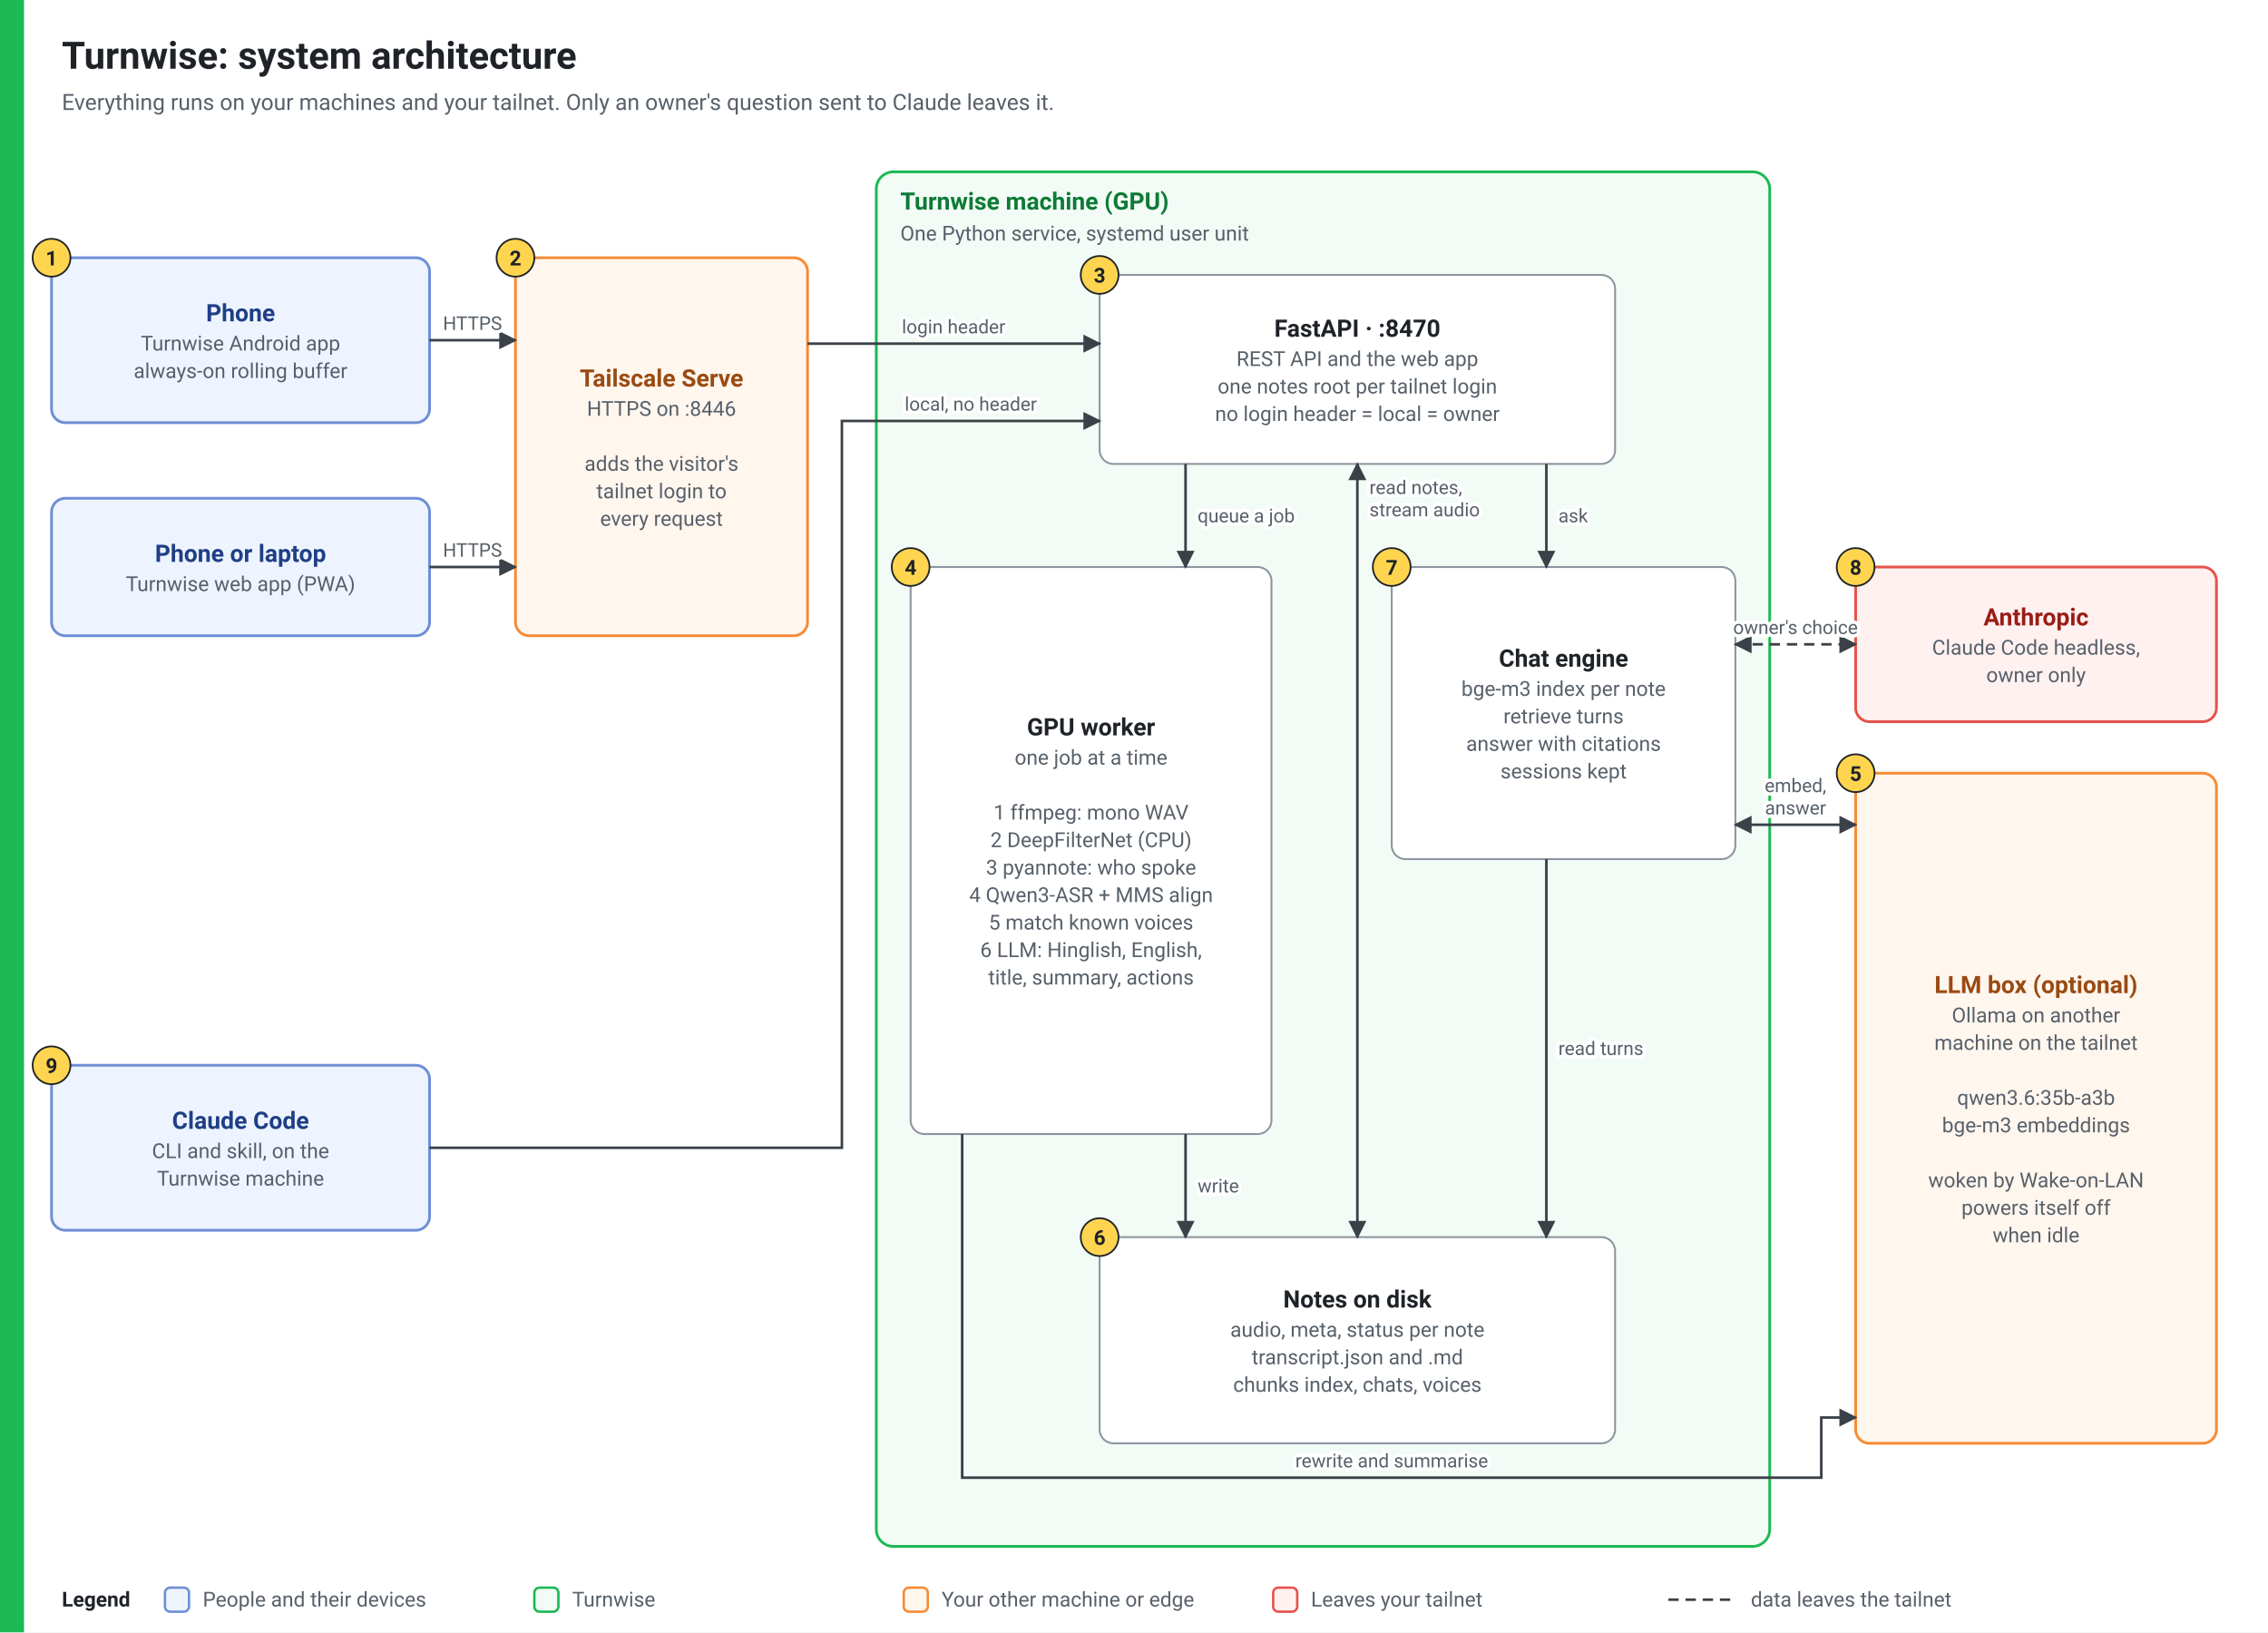
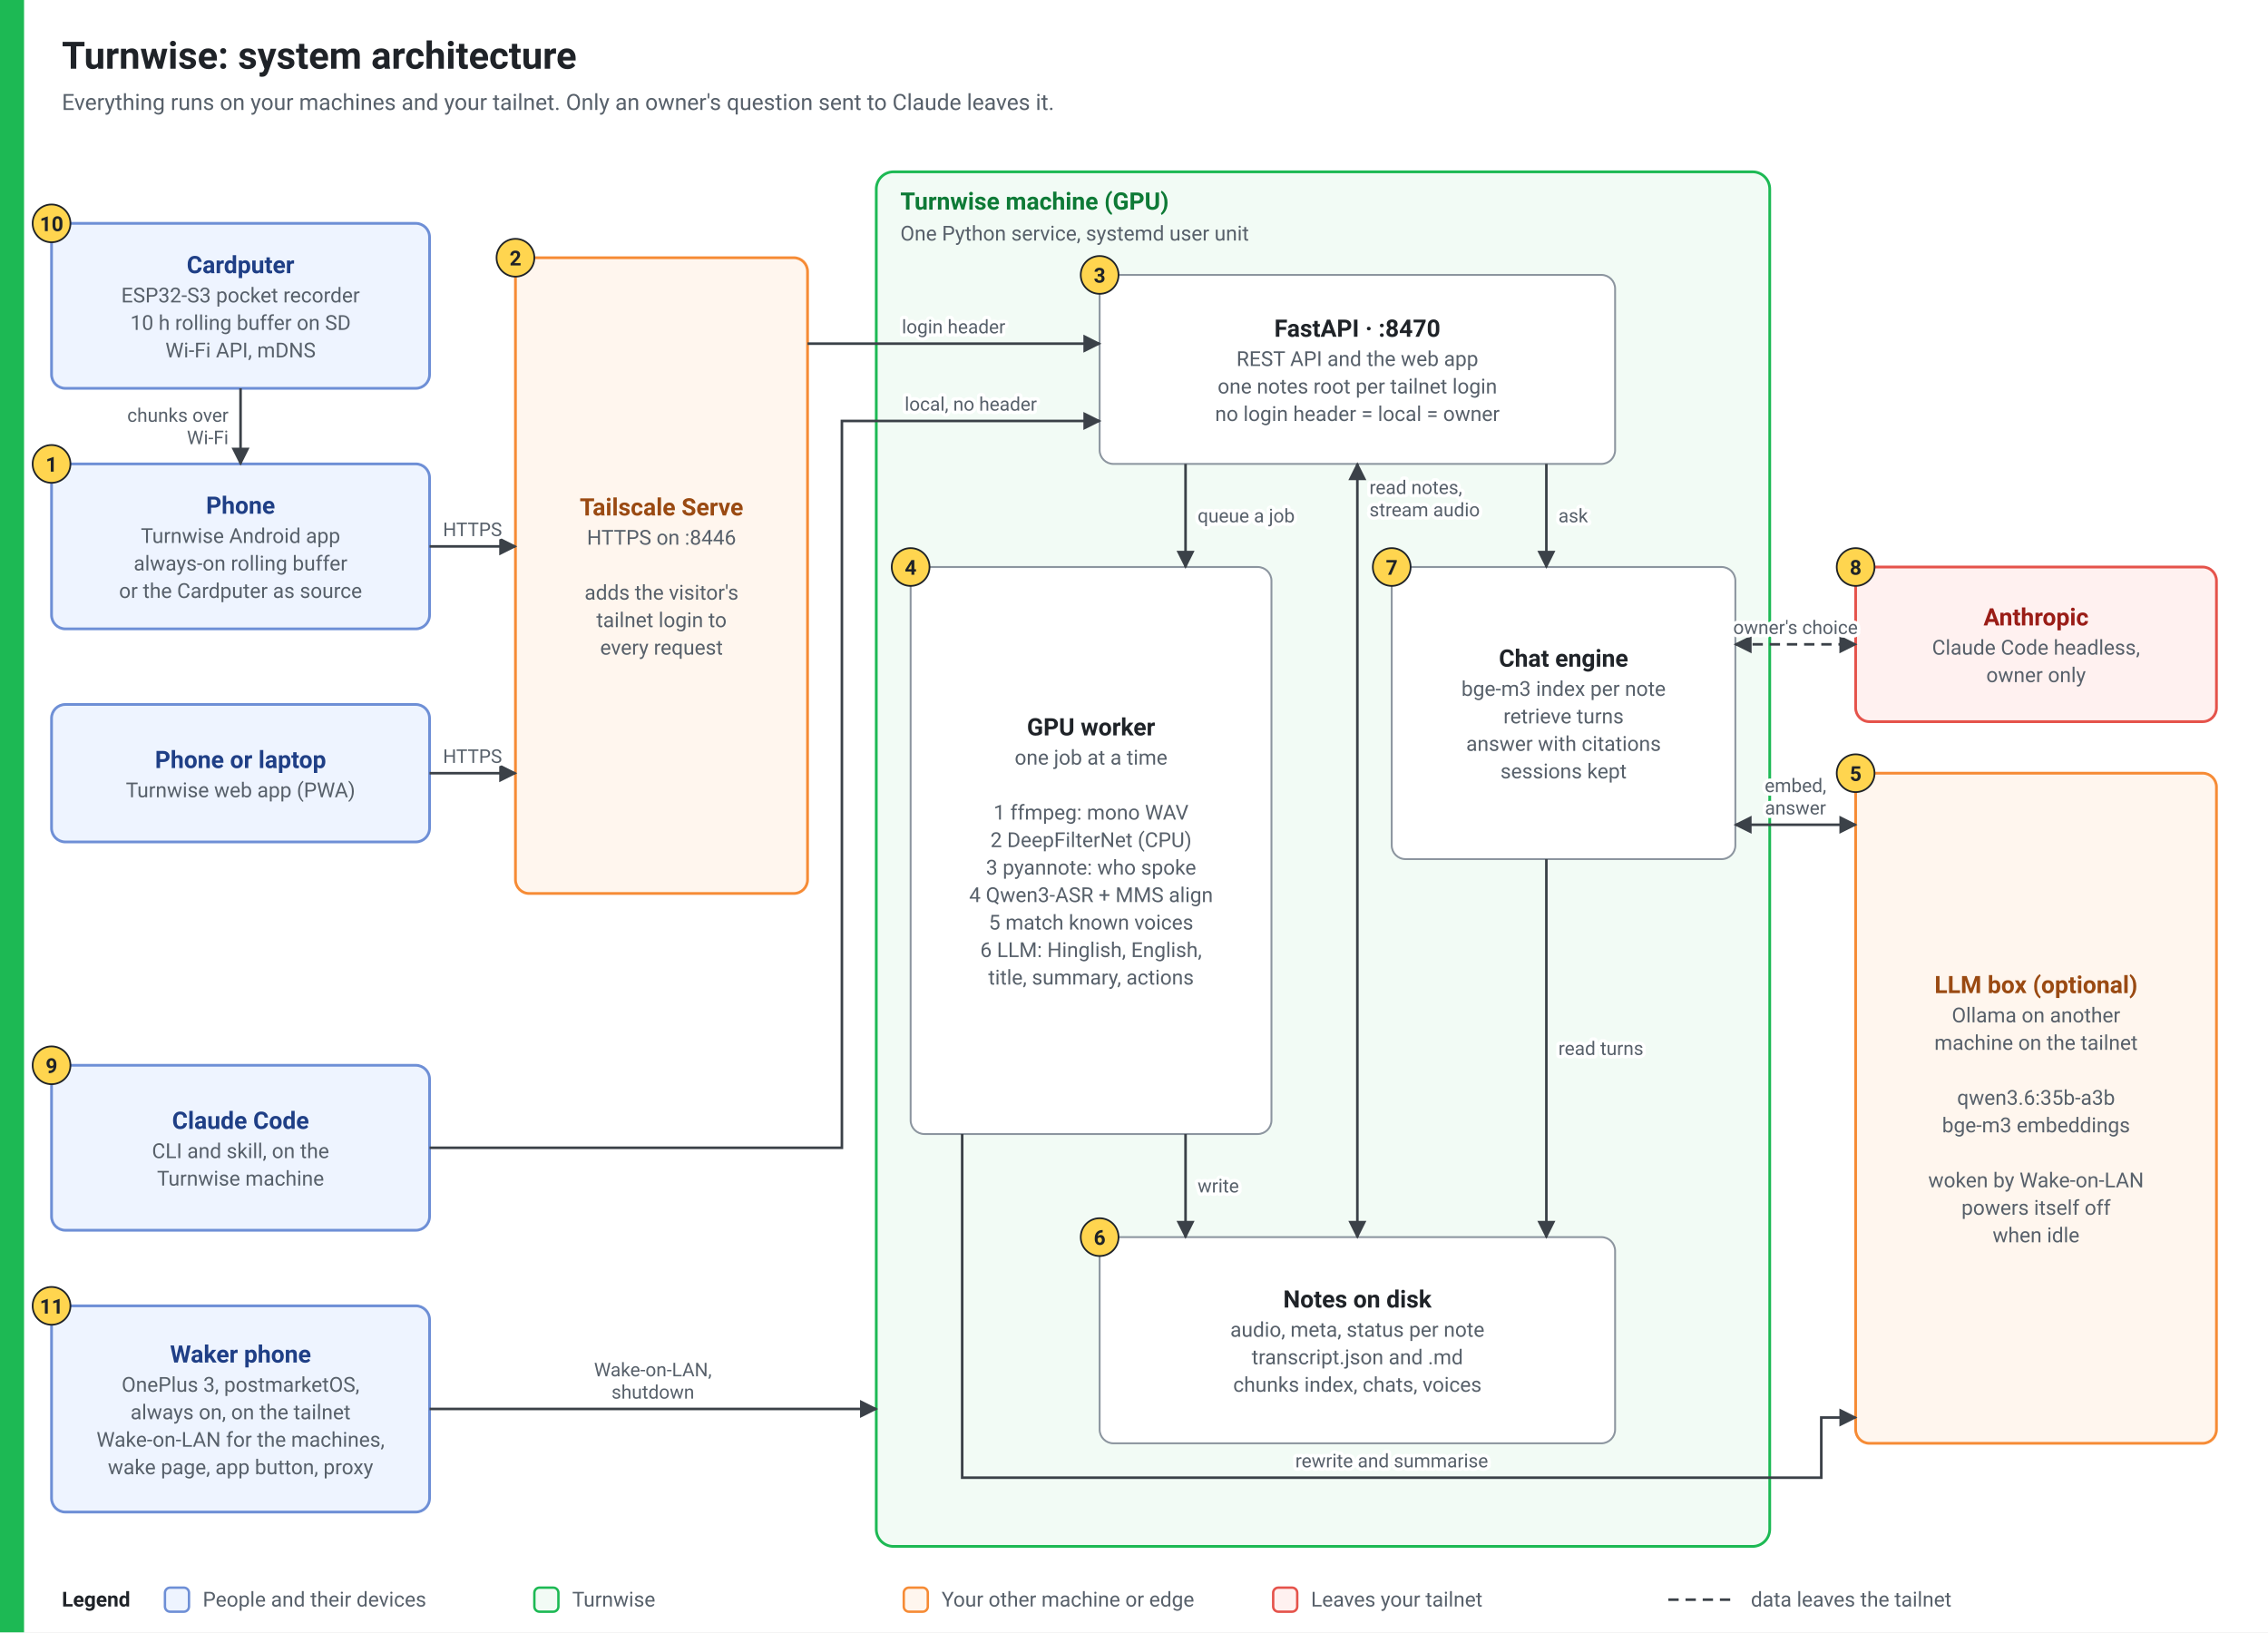
<svg xmlns="http://www.w3.org/2000/svg" width="1320" height="950" viewBox="0 0 1320 950" font-family="system-ui, -apple-system, 'Segoe UI', Roboto, Helvetica, Arial, sans-serif">
  <defs>
    <marker id="arrow" viewBox="0 0 10 10" refX="9" refY="5" markerWidth="7" markerHeight="7" orient="auto-start-reverse">
      <path d="M0,0 L10,5 L0,10 z" fill="#3B4148" />
    </marker>
  </defs>
  <rect width="1320" height="950" fill="#FFFFFF" />
  <rect x="0" y="0" width="14" height="950" fill="#1DB954" />
  <text x="36" y="40" font-size="22" font-weight="700" fill="#1F2328">Turnwise: system architecture</text>
  <text x="36" y="64" font-size="13" fill="#57606A">Everything runs on your machines and your tailnet. Only an owner's question sent to Claude leaves it.</text>
  <rect x="510" y="100" width="520" height="800" rx="10" fill="#F2FBF5" stroke="#1DB954" stroke-width="1.6" />
  <text x="524" y="122" font-size="14" font-weight="700" fill="#0E7A36">Turnwise machine (GPU)</text>
  <text x="524" y="140" font-size="12" fill="#57606A">One Python service, systemd user unit</text>
-   <rect x="30" y="150" width="220" height="96" rx="8" fill="#EEF4FF" stroke="#6E8FD6" stroke-width="1.6" />
-   <text x="140.0" y="187.0" text-anchor="middle" font-size="14" font-weight="700" fill="#1F3F86">Phone</text>
-   <text x="140.0" y="204.0" text-anchor="middle" font-size="12" fill="#57606A">Turnwise Android app</text>
-   <text x="140.0" y="220.0" text-anchor="middle" font-size="12" fill="#57606A">always-on rolling buffer</text>
-   <rect x="30" y="290" width="220" height="80" rx="8" fill="#EEF4FF" stroke="#6E8FD6" stroke-width="1.6" />
-   <text x="140.0" y="327.0" text-anchor="middle" font-size="14" font-weight="700" fill="#1F3F86">Phone or laptop</text>
-   <text x="140.0" y="344.0" text-anchor="middle" font-size="12" fill="#57606A">Turnwise web app (PWA)</text>
+   <rect x="30" y="130" width="220" height="96" rx="8" fill="#EEF4FF" stroke="#6E8FD6" stroke-width="1.6" />
+   <text x="140.0" y="159.0" text-anchor="middle" font-size="14" font-weight="700" fill="#1F3F86">Cardputer</text>
+   <text x="140.0" y="176.0" text-anchor="middle" font-size="12" fill="#57606A">ESP32-S3 pocket recorder</text>
+   <text x="140.0" y="192.0" text-anchor="middle" font-size="12" fill="#57606A">10 h rolling buffer on SD</text>
+   <text x="140.0" y="208.0" text-anchor="middle" font-size="12" fill="#57606A">Wi-Fi API, mDNS</text>
+   <rect x="30" y="270" width="220" height="96" rx="8" fill="#EEF4FF" stroke="#6E8FD6" stroke-width="1.6" />
+   <text x="140.0" y="299.0" text-anchor="middle" font-size="14" font-weight="700" fill="#1F3F86">Phone</text>
+   <text x="140.0" y="316.0" text-anchor="middle" font-size="12" fill="#57606A">Turnwise Android app</text>
+   <text x="140.0" y="332.0" text-anchor="middle" font-size="12" fill="#57606A">always-on rolling buffer</text>
+   <text x="140.0" y="348.0" text-anchor="middle" font-size="12" fill="#57606A">or the Cardputer as source</text>
+   <rect x="30" y="410" width="220" height="80" rx="8" fill="#EEF4FF" stroke="#6E8FD6" stroke-width="1.6" />
+   <text x="140.0" y="447.0" text-anchor="middle" font-size="14" font-weight="700" fill="#1F3F86">Phone or laptop</text>
+   <text x="140.0" y="464.0" text-anchor="middle" font-size="12" fill="#57606A">Turnwise web app (PWA)</text>
  <rect x="30" y="620" width="220" height="96" rx="8" fill="#EEF4FF" stroke="#6E8FD6" stroke-width="1.6" />
  <text x="140.0" y="657.0" text-anchor="middle" font-size="14" font-weight="700" fill="#1F3F86">Claude Code</text>
  <text x="140.0" y="674.0" text-anchor="middle" font-size="12" fill="#57606A">CLI and skill, on the</text>
  <text x="140.0" y="690.0" text-anchor="middle" font-size="12" fill="#57606A">Turnwise machine</text>
-   <rect x="300" y="150" width="170" height="220" rx="8" fill="#FFF6EE" stroke="#F68B35" stroke-width="1.6" />
-   <text x="385.0" y="225.0" text-anchor="middle" font-size="14" font-weight="700" fill="#9A4A12">Tailscale Serve</text>
-   <text x="385.0" y="242.0" text-anchor="middle" font-size="12" fill="#57606A">HTTPS on :8446</text>
-   <text x="385.0" y="258.0" text-anchor="middle" font-size="12" fill="#57606A" />
-   <text x="385.0" y="274.0" text-anchor="middle" font-size="12" fill="#57606A">adds the visitor's</text>
-   <text x="385.0" y="290.0" text-anchor="middle" font-size="12" fill="#57606A">tailnet login to</text>
-   <text x="385.0" y="306.0" text-anchor="middle" font-size="12" fill="#57606A">every request</text>
+   <rect x="30" y="760" width="220" height="120" rx="8" fill="#EEF4FF" stroke="#6E8FD6" stroke-width="1.6" />
+   <text x="140.0" y="793.0" text-anchor="middle" font-size="14" font-weight="700" fill="#1F3F86">Waker phone</text>
+   <text x="140.0" y="810.0" text-anchor="middle" font-size="12" fill="#57606A">OnePlus 3, postmarketOS,</text>
+   <text x="140.0" y="826.0" text-anchor="middle" font-size="12" fill="#57606A">always on, on the tailnet</text>
+   <text x="140.0" y="842.0" text-anchor="middle" font-size="12" fill="#57606A">Wake-on-LAN for the machines,</text>
+   <text x="140.0" y="858.0" text-anchor="middle" font-size="12" fill="#57606A">wake page, app button, proxy</text>
+   <rect x="300" y="150" width="170" height="370" rx="8" fill="#FFF6EE" stroke="#F68B35" stroke-width="1.6" />
+   <text x="385.0" y="300.0" text-anchor="middle" font-size="14" font-weight="700" fill="#9A4A12">Tailscale Serve</text>
+   <text x="385.0" y="317.0" text-anchor="middle" font-size="12" fill="#57606A">HTTPS on :8446</text>
+   <text x="385.0" y="333.0" text-anchor="middle" font-size="12" fill="#57606A" />
+   <text x="385.0" y="349.0" text-anchor="middle" font-size="12" fill="#57606A">adds the visitor's</text>
+   <text x="385.0" y="365.0" text-anchor="middle" font-size="12" fill="#57606A">tailnet login to</text>
+   <text x="385.0" y="381.0" text-anchor="middle" font-size="12" fill="#57606A">every request</text>
  <rect x="640" y="160" width="300" height="110" rx="8" fill="#FFFFFF" stroke="#8C959F" stroke-width="1.1" />
  <text x="790.0" y="196.0" text-anchor="middle" font-size="14" font-weight="700" fill="#1F2328">FastAPI · :8470</text>
  <text x="790.0" y="213.0" text-anchor="middle" font-size="12" fill="#57606A">REST API and the web app</text>
  <text x="790.0" y="229.0" text-anchor="middle" font-size="12" fill="#57606A">one notes root per tailnet login</text>
  <text x="790.0" y="245.0" text-anchor="middle" font-size="12" fill="#57606A">no login header = local = owner</text>
  <rect x="530" y="330" width="210" height="330" rx="8" fill="#FFFFFF" stroke="#8C959F" stroke-width="1.1" />
  <text x="635.0" y="428.0" text-anchor="middle" font-size="14" font-weight="700" fill="#1F2328">GPU worker</text>
  <text x="635.0" y="445.0" text-anchor="middle" font-size="12" fill="#57606A">one job at a time</text>
  <text x="635.0" y="461.0" text-anchor="middle" font-size="12" fill="#57606A" />
  <text x="635.0" y="477.0" text-anchor="middle" font-size="12" fill="#57606A">1  ffmpeg: mono WAV</text>
  <text x="635.0" y="493.0" text-anchor="middle" font-size="12" fill="#57606A">2  DeepFilterNet (CPU)</text>
  <text x="635.0" y="509.0" text-anchor="middle" font-size="12" fill="#57606A">3  pyannote: who spoke</text>
  <text x="635.0" y="525.0" text-anchor="middle" font-size="12" fill="#57606A">4  Qwen3-ASR + MMS align</text>
  <text x="635.0" y="541.0" text-anchor="middle" font-size="12" fill="#57606A">5  match known voices</text>
  <text x="635.0" y="557.0" text-anchor="middle" font-size="12" fill="#57606A">6  LLM: Hinglish, English,</text>
  <text x="635.0" y="573.0" text-anchor="middle" font-size="12" fill="#57606A">    title, summary, actions</text>
  <rect x="810" y="330" width="200" height="170" rx="8" fill="#FFFFFF" stroke="#8C959F" stroke-width="1.1" />
  <text x="910.0" y="388.0" text-anchor="middle" font-size="14" font-weight="700" fill="#1F2328">Chat engine</text>
  <text x="910.0" y="405.0" text-anchor="middle" font-size="12" fill="#57606A">bge-m3 index per note</text>
  <text x="910.0" y="421.0" text-anchor="middle" font-size="12" fill="#57606A">retrieve turns</text>
  <text x="910.0" y="437.0" text-anchor="middle" font-size="12" fill="#57606A">answer with citations</text>
  <text x="910.0" y="453.0" text-anchor="middle" font-size="12" fill="#57606A">sessions kept</text>
  <rect x="640" y="720" width="300" height="120" rx="8" fill="#FFFFFF" stroke="#8C959F" stroke-width="1.1" />
  <text x="790.0" y="761.0" text-anchor="middle" font-size="14" font-weight="700" fill="#1F2328">Notes on disk</text>
  <text x="790.0" y="778.0" text-anchor="middle" font-size="12" fill="#57606A">audio, meta, status per note</text>
  <text x="790.0" y="794.0" text-anchor="middle" font-size="12" fill="#57606A">transcript.json and .md</text>
  <text x="790.0" y="810.0" text-anchor="middle" font-size="12" fill="#57606A">chunks index, chats, voices</text>
  <rect x="1080" y="450" width="210" height="390" rx="8" fill="#FFF6EE" stroke="#F68B35" stroke-width="1.6" />
  <text x="1185.0" y="578.0" text-anchor="middle" font-size="14" font-weight="700" fill="#9A4A12">LLM box (optional)</text>
  <text x="1185.0" y="595.0" text-anchor="middle" font-size="12" fill="#57606A">Ollama on another</text>
  <text x="1185.0" y="611.0" text-anchor="middle" font-size="12" fill="#57606A">machine on the tailnet</text>
  <text x="1185.0" y="627.0" text-anchor="middle" font-size="12" fill="#57606A" />
  <text x="1185.0" y="643.0" text-anchor="middle" font-size="12" fill="#57606A">qwen3.6:35b-a3b</text>
  <text x="1185.0" y="659.0" text-anchor="middle" font-size="12" fill="#57606A">bge-m3 embeddings</text>
  <text x="1185.0" y="675.0" text-anchor="middle" font-size="12" fill="#57606A" />
  <text x="1185.0" y="691.0" text-anchor="middle" font-size="12" fill="#57606A">woken by Wake-on-LAN</text>
  <text x="1185.0" y="707.0" text-anchor="middle" font-size="12" fill="#57606A">powers itself off</text>
  <text x="1185.0" y="723.0" text-anchor="middle" font-size="12" fill="#57606A">when idle</text>
  <rect x="1080" y="330" width="210" height="90" rx="8" fill="#FFF1F0" stroke="#E5534B" stroke-width="1.6" />
  <text x="1185.0" y="364.0" text-anchor="middle" font-size="14" font-weight="700" fill="#9A1D17">Anthropic</text>
  <text x="1185.0" y="381.0" text-anchor="middle" font-size="12" fill="#57606A">Claude Code headless,</text>
  <text x="1185.0" y="397.0" text-anchor="middle" font-size="12" fill="#57606A">owner only</text>
-   <path d="M250,198 L300,198" fill="none" stroke="#3B4148" stroke-width="1.5" marker-end="url(#arrow)" />
-   <text x="275.0" y="192" text-anchor="middle" font-size="11" fill="#57606A" paint-order="stroke" stroke="#FFFFFF" stroke-width="4" stroke-linejoin="round">HTTPS</text>
-   <path d="M250,330 L300,330" fill="none" stroke="#3B4148" stroke-width="1.5" marker-end="url(#arrow)" />
-   <text x="275.0" y="324" text-anchor="middle" font-size="11" fill="#57606A" paint-order="stroke" stroke="#FFFFFF" stroke-width="4" stroke-linejoin="round">HTTPS</text>
+   <path d="M140,226 L140,270" fill="none" stroke="#3B4148" stroke-width="1.5" marker-end="url(#arrow)" />
+   <text x="133" y="245.5" text-anchor="end" font-size="11" fill="#57606A" paint-order="stroke" stroke="#FFFFFF" stroke-width="4" stroke-linejoin="round">chunks over</text>
+   <text x="133" y="258.5" text-anchor="end" font-size="11" fill="#57606A" paint-order="stroke" stroke="#FFFFFF" stroke-width="4" stroke-linejoin="round">Wi-Fi</text>
+   <path d="M250,318 L300,318" fill="none" stroke="#3B4148" stroke-width="1.5" marker-end="url(#arrow)" />
+   <text x="275.0" y="312" text-anchor="middle" font-size="11" fill="#57606A" paint-order="stroke" stroke="#FFFFFF" stroke-width="4" stroke-linejoin="round">HTTPS</text>
+   <path d="M250,450 L300,450" fill="none" stroke="#3B4148" stroke-width="1.5" marker-end="url(#arrow)" />
+   <text x="275.0" y="444" text-anchor="middle" font-size="11" fill="#57606A" paint-order="stroke" stroke="#FFFFFF" stroke-width="4" stroke-linejoin="round">HTTPS</text>
+   <path d="M250,820 L510,820" fill="none" stroke="#3B4148" stroke-width="1.5" marker-end="url(#arrow)" />
+   <text x="380.0" y="801" text-anchor="middle" font-size="11" fill="#57606A" paint-order="stroke" stroke="#FFFFFF" stroke-width="4" stroke-linejoin="round">Wake-on-LAN,</text>
+   <text x="380.0" y="814" text-anchor="middle" font-size="11" fill="#57606A" paint-order="stroke" stroke="#FFFFFF" stroke-width="4" stroke-linejoin="round">shutdown</text>
  <path d="M470,200 L640,200" fill="none" stroke="#3B4148" stroke-width="1.5" marker-end="url(#arrow)" />
  <text x="555.0" y="194" text-anchor="middle" font-size="11" fill="#57606A" paint-order="stroke" stroke="#FFFFFF" stroke-width="4" stroke-linejoin="round">login header</text>
  <path d="M250,668 L490,668 L490,245 L640,245" fill="none" stroke="#3B4148" stroke-width="1.5" marker-end="url(#arrow)" />
  <text x="565.0" y="239" text-anchor="middle" font-size="11" fill="#57606A" paint-order="stroke" stroke="#FFFFFF" stroke-width="4" stroke-linejoin="round">local, no header</text>
  <path d="M690,270 L690,330" fill="none" stroke="#3B4148" stroke-width="1.5" marker-end="url(#arrow)" />
  <text x="697" y="304.0" text-anchor="start" font-size="11" fill="#57606A" paint-order="stroke" stroke="#FFFFFF" stroke-width="4" stroke-linejoin="round">queue a job</text>
  <path d="M900,270 L900,330" fill="none" stroke="#3B4148" stroke-width="1.5" marker-end="url(#arrow)" />
  <text x="907" y="304.0" text-anchor="start" font-size="11" fill="#57606A" paint-order="stroke" stroke="#FFFFFF" stroke-width="4" stroke-linejoin="round">ask</text>
  <path d="M790,270 L790,720" fill="none" stroke="#3B4148" stroke-width="1.5" marker-end="url(#arrow)" marker-start="url(#arrow)" />
  <text x="797" y="287.5" text-anchor="start" font-size="11" fill="#57606A" paint-order="stroke" stroke="#FFFFFF" stroke-width="4" stroke-linejoin="round">read notes,</text>
  <text x="797" y="300.5" text-anchor="start" font-size="11" fill="#57606A" paint-order="stroke" stroke="#FFFFFF" stroke-width="4" stroke-linejoin="round">stream audio</text>
  <path d="M690,660 L690,720" fill="none" stroke="#3B4148" stroke-width="1.5" marker-end="url(#arrow)" />
  <text x="697" y="694.0" text-anchor="start" font-size="11" fill="#57606A" paint-order="stroke" stroke="#FFFFFF" stroke-width="4" stroke-linejoin="round">write</text>
  <path d="M900,500 L900,720" fill="none" stroke="#3B4148" stroke-width="1.5" marker-end="url(#arrow)" />
  <text x="907" y="614.0" text-anchor="start" font-size="11" fill="#57606A" paint-order="stroke" stroke="#FFFFFF" stroke-width="4" stroke-linejoin="round">read turns</text>
  <path d="M560,660 L560,860 L1060,860 L1060,825 L1080,825" fill="none" stroke="#3B4148" stroke-width="1.5" marker-end="url(#arrow)" />
  <text x="810.0" y="854" text-anchor="middle" font-size="11" fill="#57606A" paint-order="stroke" stroke="#FFFFFF" stroke-width="4" stroke-linejoin="round">rewrite and summarise</text>
  <path d="M1010,480 L1080,480" fill="none" stroke="#3B4148" stroke-width="1.5" marker-end="url(#arrow)" marker-start="url(#arrow)" />
  <text x="1045.0" y="461" text-anchor="middle" font-size="11" fill="#57606A" paint-order="stroke" stroke="#FFFFFF" stroke-width="4" stroke-linejoin="round">embed,</text>
  <text x="1045.0" y="474" text-anchor="middle" font-size="11" fill="#57606A" paint-order="stroke" stroke="#FFFFFF" stroke-width="4" stroke-linejoin="round">answer</text>
  <path d="M1010,375 L1080,375" fill="none" stroke="#3B4148" stroke-width="1.5" stroke-dasharray="6 4" marker-end="url(#arrow)" marker-start="url(#arrow)" />
  <text x="1045.0" y="369" text-anchor="middle" font-size="11" fill="#57606A" paint-order="stroke" stroke="#FFFFFF" stroke-width="4" stroke-linejoin="round">owner's choice</text>
-   <circle cx="30" cy="150" r="11" fill="#FFD54F" stroke="#1F2328" stroke-width="1" />
-   <text x="30" y="154.5" text-anchor="middle" font-size="12" font-weight="700" fill="#1F2328">1</text>
+   <circle cx="30" cy="270" r="11" fill="#FFD54F" stroke="#1F2328" stroke-width="1" />
+   <text x="30" y="274.5" text-anchor="middle" font-size="12" font-weight="700" fill="#1F2328">1</text>
  <circle cx="300" cy="150" r="11" fill="#FFD54F" stroke="#1F2328" stroke-width="1" />
  <text x="300" y="154.5" text-anchor="middle" font-size="12" font-weight="700" fill="#1F2328">2</text>
  <circle cx="640" cy="160" r="11" fill="#FFD54F" stroke="#1F2328" stroke-width="1" />
  <text x="640" y="164.5" text-anchor="middle" font-size="12" font-weight="700" fill="#1F2328">3</text>
  <circle cx="530" cy="330" r="11" fill="#FFD54F" stroke="#1F2328" stroke-width="1" />
  <text x="530" y="334.5" text-anchor="middle" font-size="12" font-weight="700" fill="#1F2328">4</text>
  <circle cx="1080" cy="450" r="11" fill="#FFD54F" stroke="#1F2328" stroke-width="1" />
  <text x="1080" y="454.5" text-anchor="middle" font-size="12" font-weight="700" fill="#1F2328">5</text>
  <circle cx="640" cy="720" r="11" fill="#FFD54F" stroke="#1F2328" stroke-width="1" />
  <text x="640" y="724.5" text-anchor="middle" font-size="12" font-weight="700" fill="#1F2328">6</text>
  <circle cx="810" cy="330" r="11" fill="#FFD54F" stroke="#1F2328" stroke-width="1" />
  <text x="810" y="334.5" text-anchor="middle" font-size="12" font-weight="700" fill="#1F2328">7</text>
  <circle cx="1080" cy="330" r="11" fill="#FFD54F" stroke="#1F2328" stroke-width="1" />
  <text x="1080" y="334.5" text-anchor="middle" font-size="12" font-weight="700" fill="#1F2328">8</text>
  <circle cx="30" cy="620" r="11" fill="#FFD54F" stroke="#1F2328" stroke-width="1" />
  <text x="30" y="624.5" text-anchor="middle" font-size="12" font-weight="700" fill="#1F2328">9</text>
+   <circle cx="30" cy="130" r="11" fill="#FFD54F" stroke="#1F2328" stroke-width="1" />
+   <text x="30" y="134.5" text-anchor="middle" font-size="12" font-weight="700" fill="#1F2328">10</text>
+   <circle cx="30" cy="760" r="11" fill="#FFD54F" stroke="#1F2328" stroke-width="1" />
+   <text x="30" y="764.5" text-anchor="middle" font-size="12" font-weight="700" fill="#1F2328">11</text>
  <rect x="96" y="924" width="14" height="14" rx="3" fill="#EEF4FF" stroke="#6E8FD6" stroke-width="1.4" />
  <rect x="311" y="924" width="14" height="14" rx="3" fill="#F2FBF5" stroke="#1DB954" stroke-width="1.4" />
  <rect x="526" y="924" width="14" height="14" rx="3" fill="#FFF6EE" stroke="#F68B35" stroke-width="1.4" />
  <rect x="741" y="924" width="14" height="14" rx="3" fill="#FFF1F0" stroke="#E5534B" stroke-width="1.4" />
  <path d="M971,931 L1011,931" stroke="#3B4148" stroke-width="1.5" stroke-dasharray="6 4" />
  <text x="36" y="935" text-anchor="start" font-size="12" font-weight="700" fill="#1F2328">Legend</text>
  <text x="118" y="935" text-anchor="start" font-size="12" font-weight="normal" fill="#57606A">People and their devices</text>
  <text x="333" y="935" text-anchor="start" font-size="12" font-weight="normal" fill="#57606A">Turnwise</text>
  <text x="548" y="935" text-anchor="start" font-size="12" font-weight="normal" fill="#57606A">Your other machine or edge</text>
  <text x="763" y="935" text-anchor="start" font-size="12" font-weight="normal" fill="#57606A">Leaves your tailnet</text>
  <text x="1019" y="935" text-anchor="start" font-size="12" font-weight="normal" fill="#57606A">data leaves the tailnet</text>
</svg>
